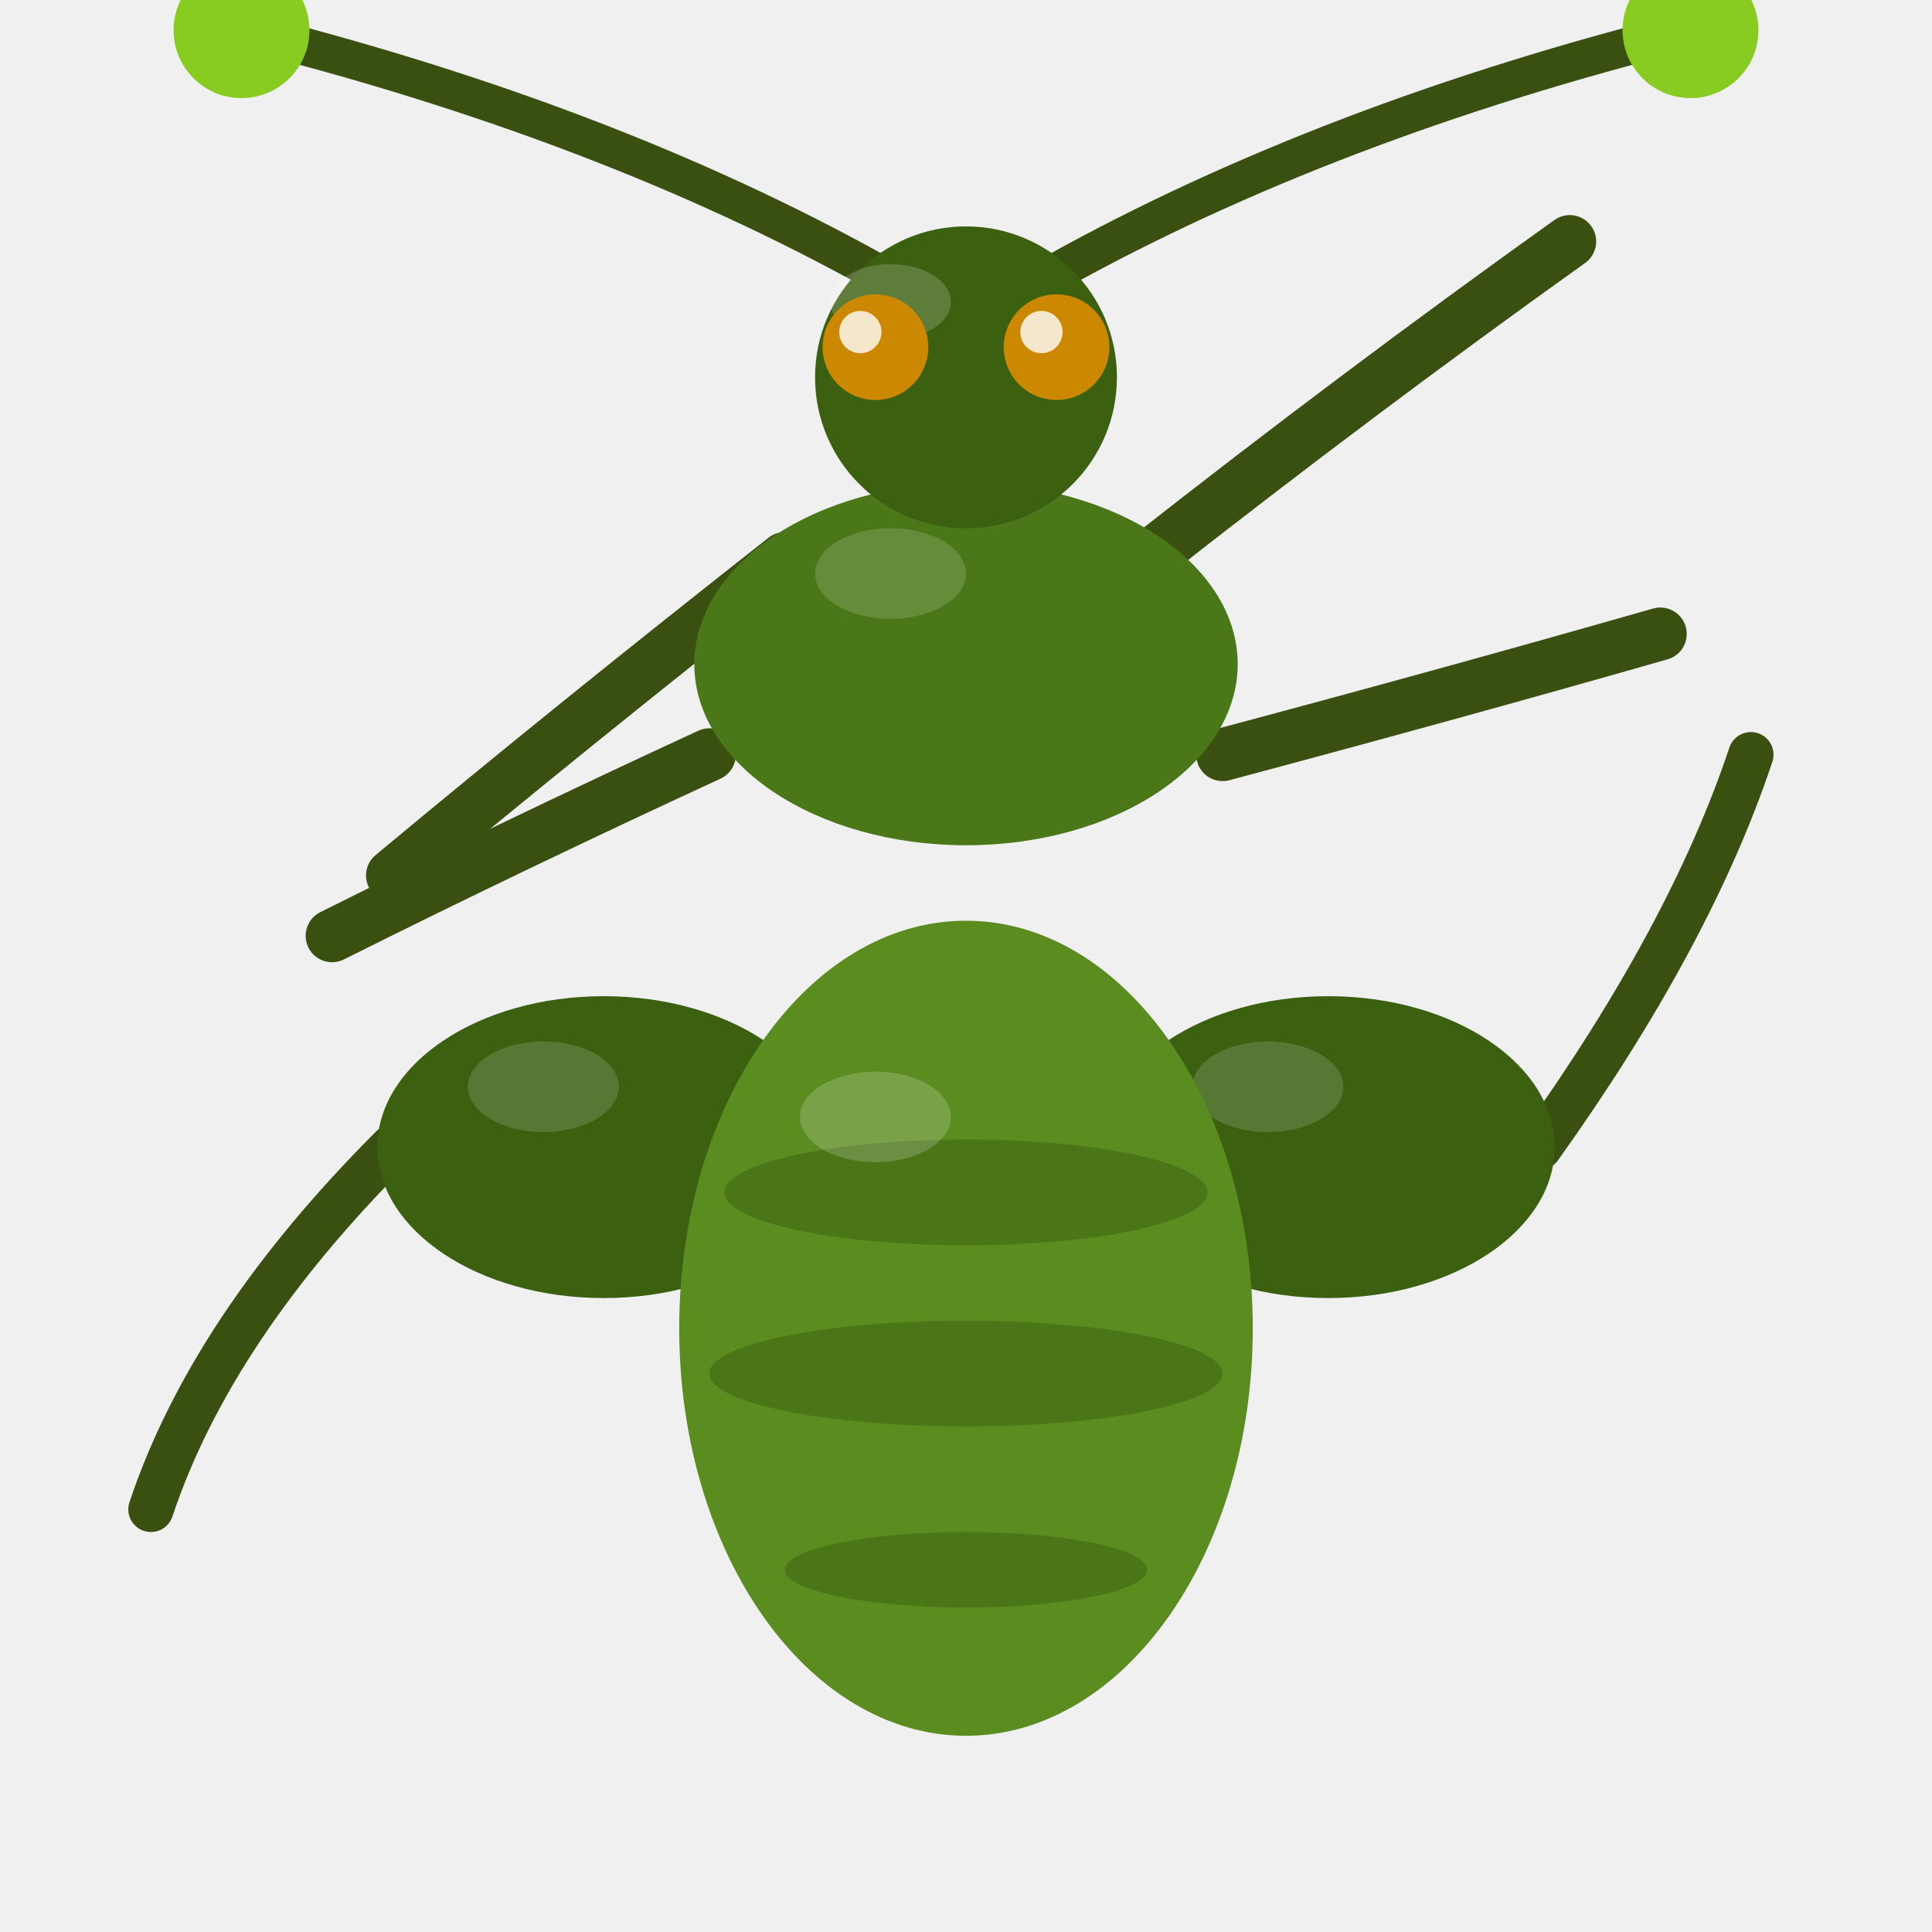
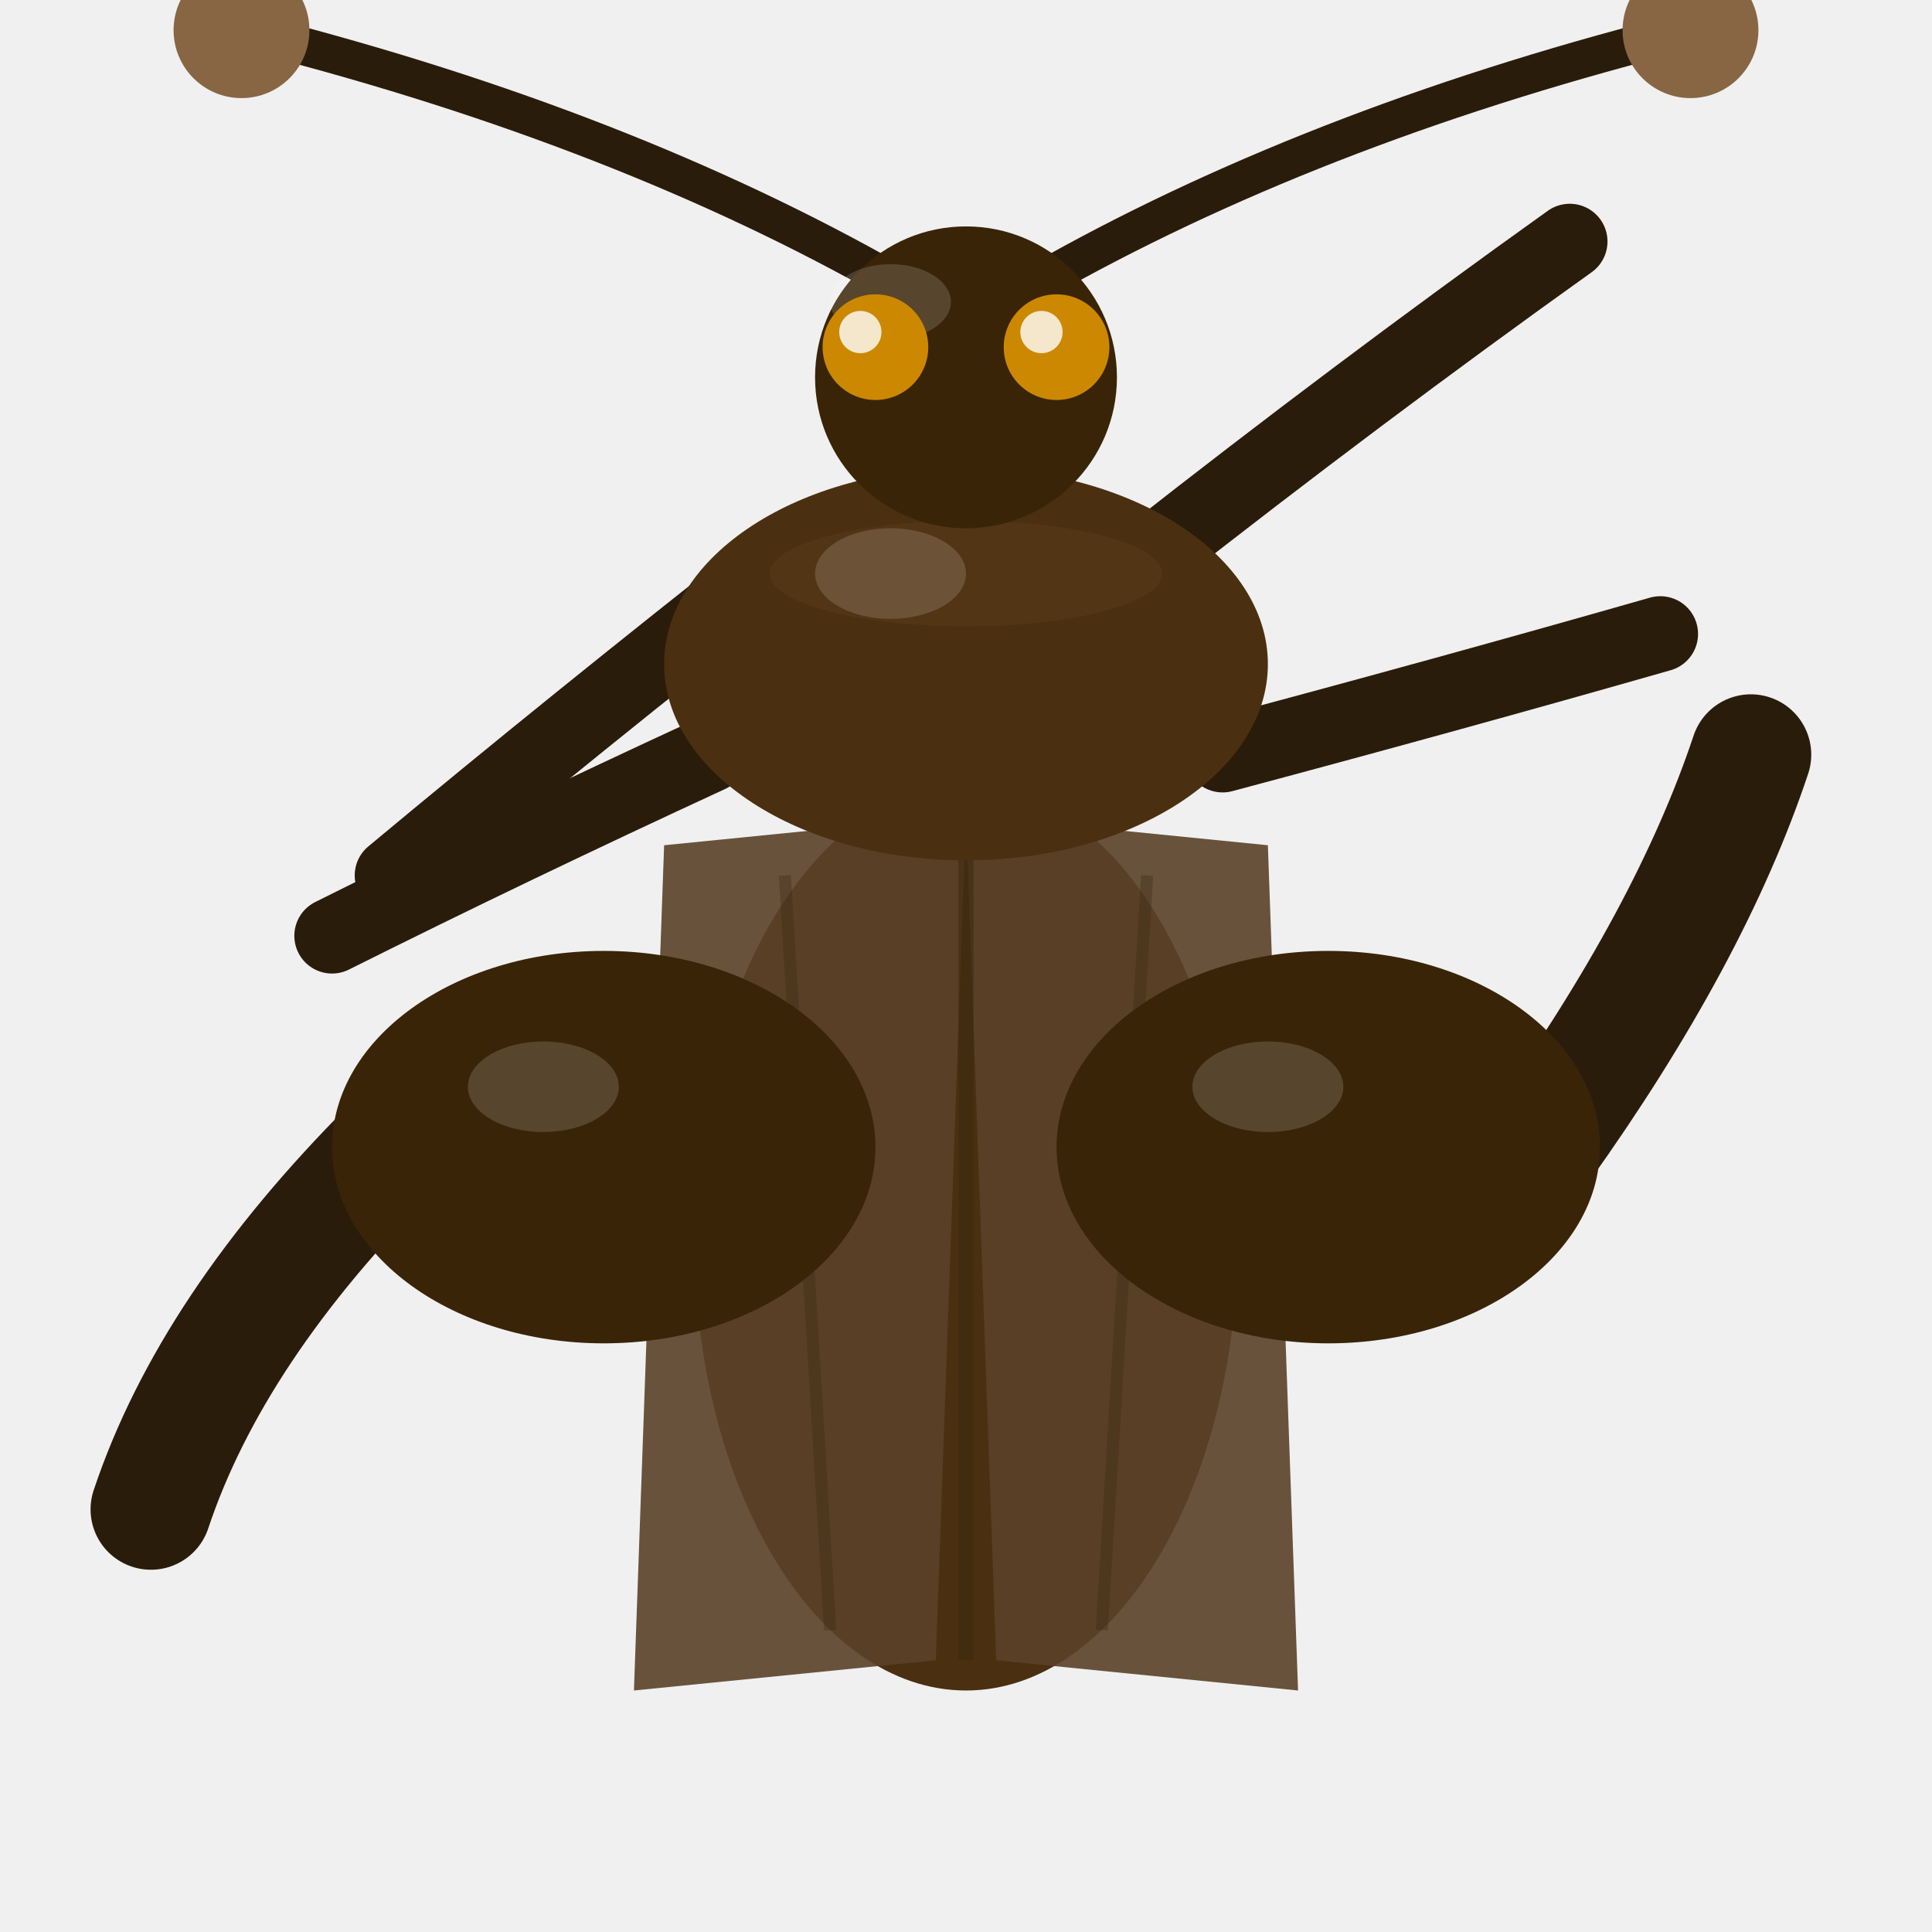
<svg xmlns="http://www.w3.org/2000/svg" width="128" height="128" viewBox="0 0 128 128">
-   <path d="M 52 37 Q 38 48 26 58" stroke="#3A5010" stroke-width="3.5" stroke-linecap="round" fill="none" />
-   <path d="M 47 50 Q 34 56 22 62" stroke="#3A5010" stroke-width="3.5" stroke-linecap="round" fill="none" />
-   <path d="M 76 37 Q 90 26 104 16" stroke="#3A5010" stroke-width="3.5" stroke-linecap="round" fill="none" />
-   <path d="M 81 50 Q 96 46 110 42" stroke="#3A5010" stroke-width="3.5" stroke-linecap="round" fill="none" />
-   <path d="M 26 76 Q 14 88 10 100" stroke="#3A5010" stroke-width="3.0" stroke-linecap="round" fill="none" />
-   <path d="M 102 76 Q 112 62 116 50" stroke="#3A5010" stroke-width="3.0" stroke-linecap="round" fill="none" />
-   <path d="M 58 18 Q 40 8 16 2" stroke="#3A5010" stroke-width="2.5" stroke-linecap="round" fill="none" />
-   <path d="M 70 18 Q 88 8 112 2" stroke="#3A5010" stroke-width="2.5" stroke-linecap="round" fill="none" />
-   <circle cx="16" cy="2" r="4.5" fill="#88CC22" />
-   <circle cx="112" cy="2" r="4.5" fill="#88CC22" />
-   <ellipse cx="40" cy="76" rx="15" ry="10" fill="#3A6010" />
-   <ellipse cx="88" cy="76" rx="15" ry="10" fill="#3A6010" />
+   <path d="M 52 37 Q 38 48 26 58" stroke="#2A1C0A" stroke-width="5.0" stroke-linecap="round" fill="none" />
+   <path d="M 47 50 Q 34 56 22 62" stroke="#2A1C0A" stroke-width="5.0" stroke-linecap="round" fill="none" />
+   <path d="M 76 37 Q 90 26 104 16" stroke="#2A1C0A" stroke-width="5.0" stroke-linecap="round" fill="none" />
+   <path d="M 81 50 Q 96 46 110 42" stroke="#2A1C0A" stroke-width="5.0" stroke-linecap="round" fill="none" />
+   <path d="M 26 76 Q 14 88 10 100" stroke="#2A1C0A" stroke-width="8.0" stroke-linecap="round" fill="none" />
+   <path d="M 102 76 Q 112 62 116 50" stroke="#2A1C0A" stroke-width="8.0" stroke-linecap="round" fill="none" />
+   <path d="M 58 18 Q 40 8 16 2" stroke="#2A1C0A" stroke-width="2.5" stroke-linecap="round" fill="none" />
+   <path d="M 70 18 Q 88 8 112 2" stroke="#2A1C0A" stroke-width="2.5" stroke-linecap="round" fill="none" />
+   <circle cx="16" cy="2" r="4.5" fill="#886644" />
+   <circle cx="112" cy="2" r="4.5" fill="#886644" />
+   <ellipse cx="64" cy="82" rx="18" ry="30" fill="#4A3010" />
+   <path d="M 44 56 L 64 54 L 62 110 L 42 112 Z" fill="#5A4028" opacity="0.90" />
+   <path d="M 84 56 L 64 54 L 66 110 L 86 112 Z" fill="#5A4028" opacity="0.90" />
+   <line x1="64" y1="54" x2="64" y2="110" stroke="#3A2810" stroke-width="1.0" opacity="0.55" />
+   <line x1="52" y1="58" x2="55" y2="108" stroke="#3A2810" stroke-width="0.8" opacity="0.35" />
+   <line x1="76" y1="58" x2="73" y2="108" stroke="#3A2810" stroke-width="0.8" opacity="0.35" />
+   <ellipse cx="40" cy="76" rx="18" ry="13" fill="#3A2408" />
+   <ellipse cx="88" cy="76" rx="18" ry="13" fill="#3A2408" />
  <ellipse cx="36" cy="72" rx="5" ry="3" fill="white" opacity="0.15" />
  <ellipse cx="84" cy="72" rx="5" ry="3" fill="white" opacity="0.15" />
-   <ellipse cx="64" cy="88" rx="19" ry="27" fill="#5A8C20" />
-   <ellipse cx="64" cy="79" rx="16" ry="3.5" fill="#3A6010" opacity="0.50" />
-   <ellipse cx="64" cy="91" rx="17" ry="3.5" fill="#3A6010" opacity="0.50" />
-   <ellipse cx="64" cy="104" rx="12" ry="2.5" fill="#3A6010" opacity="0.50" />
-   <ellipse cx="58" cy="74" rx="5" ry="3" fill="white" opacity="0.18" />
-   <ellipse cx="64" cy="44" rx="18" ry="12" fill="#4A7818" />
+   <ellipse cx="64" cy="44" rx="20" ry="13" fill="#4A3010" />
+   <ellipse cx="64" cy="38" rx="13" ry="3.5" fill="#5C3C18" opacity="0.45" />
  <ellipse cx="59" cy="38" rx="5" ry="3" fill="white" opacity="0.15" />
-   <circle cx="64" cy="25" r="10" fill="#3A6010" />
-   <ellipse cx="59" cy="20" rx="4" ry="2.5" fill="white" opacity="0.18" />
+   <circle cx="64" cy="25" r="10" fill="#3A2408" />
+   <ellipse cx="59" cy="20" rx="4" ry="2.5" fill="white" opacity="0.15" />
  <circle cx="58" cy="23" r="3.5" fill="#CC8800" />
  <circle cx="70" cy="23" r="3.5" fill="#CC8800" />
  <circle cx="57" cy="22" r="1.4" fill="white" opacity="0.80" />
  <circle cx="69" cy="22" r="1.4" fill="white" opacity="0.80" />
</svg>
